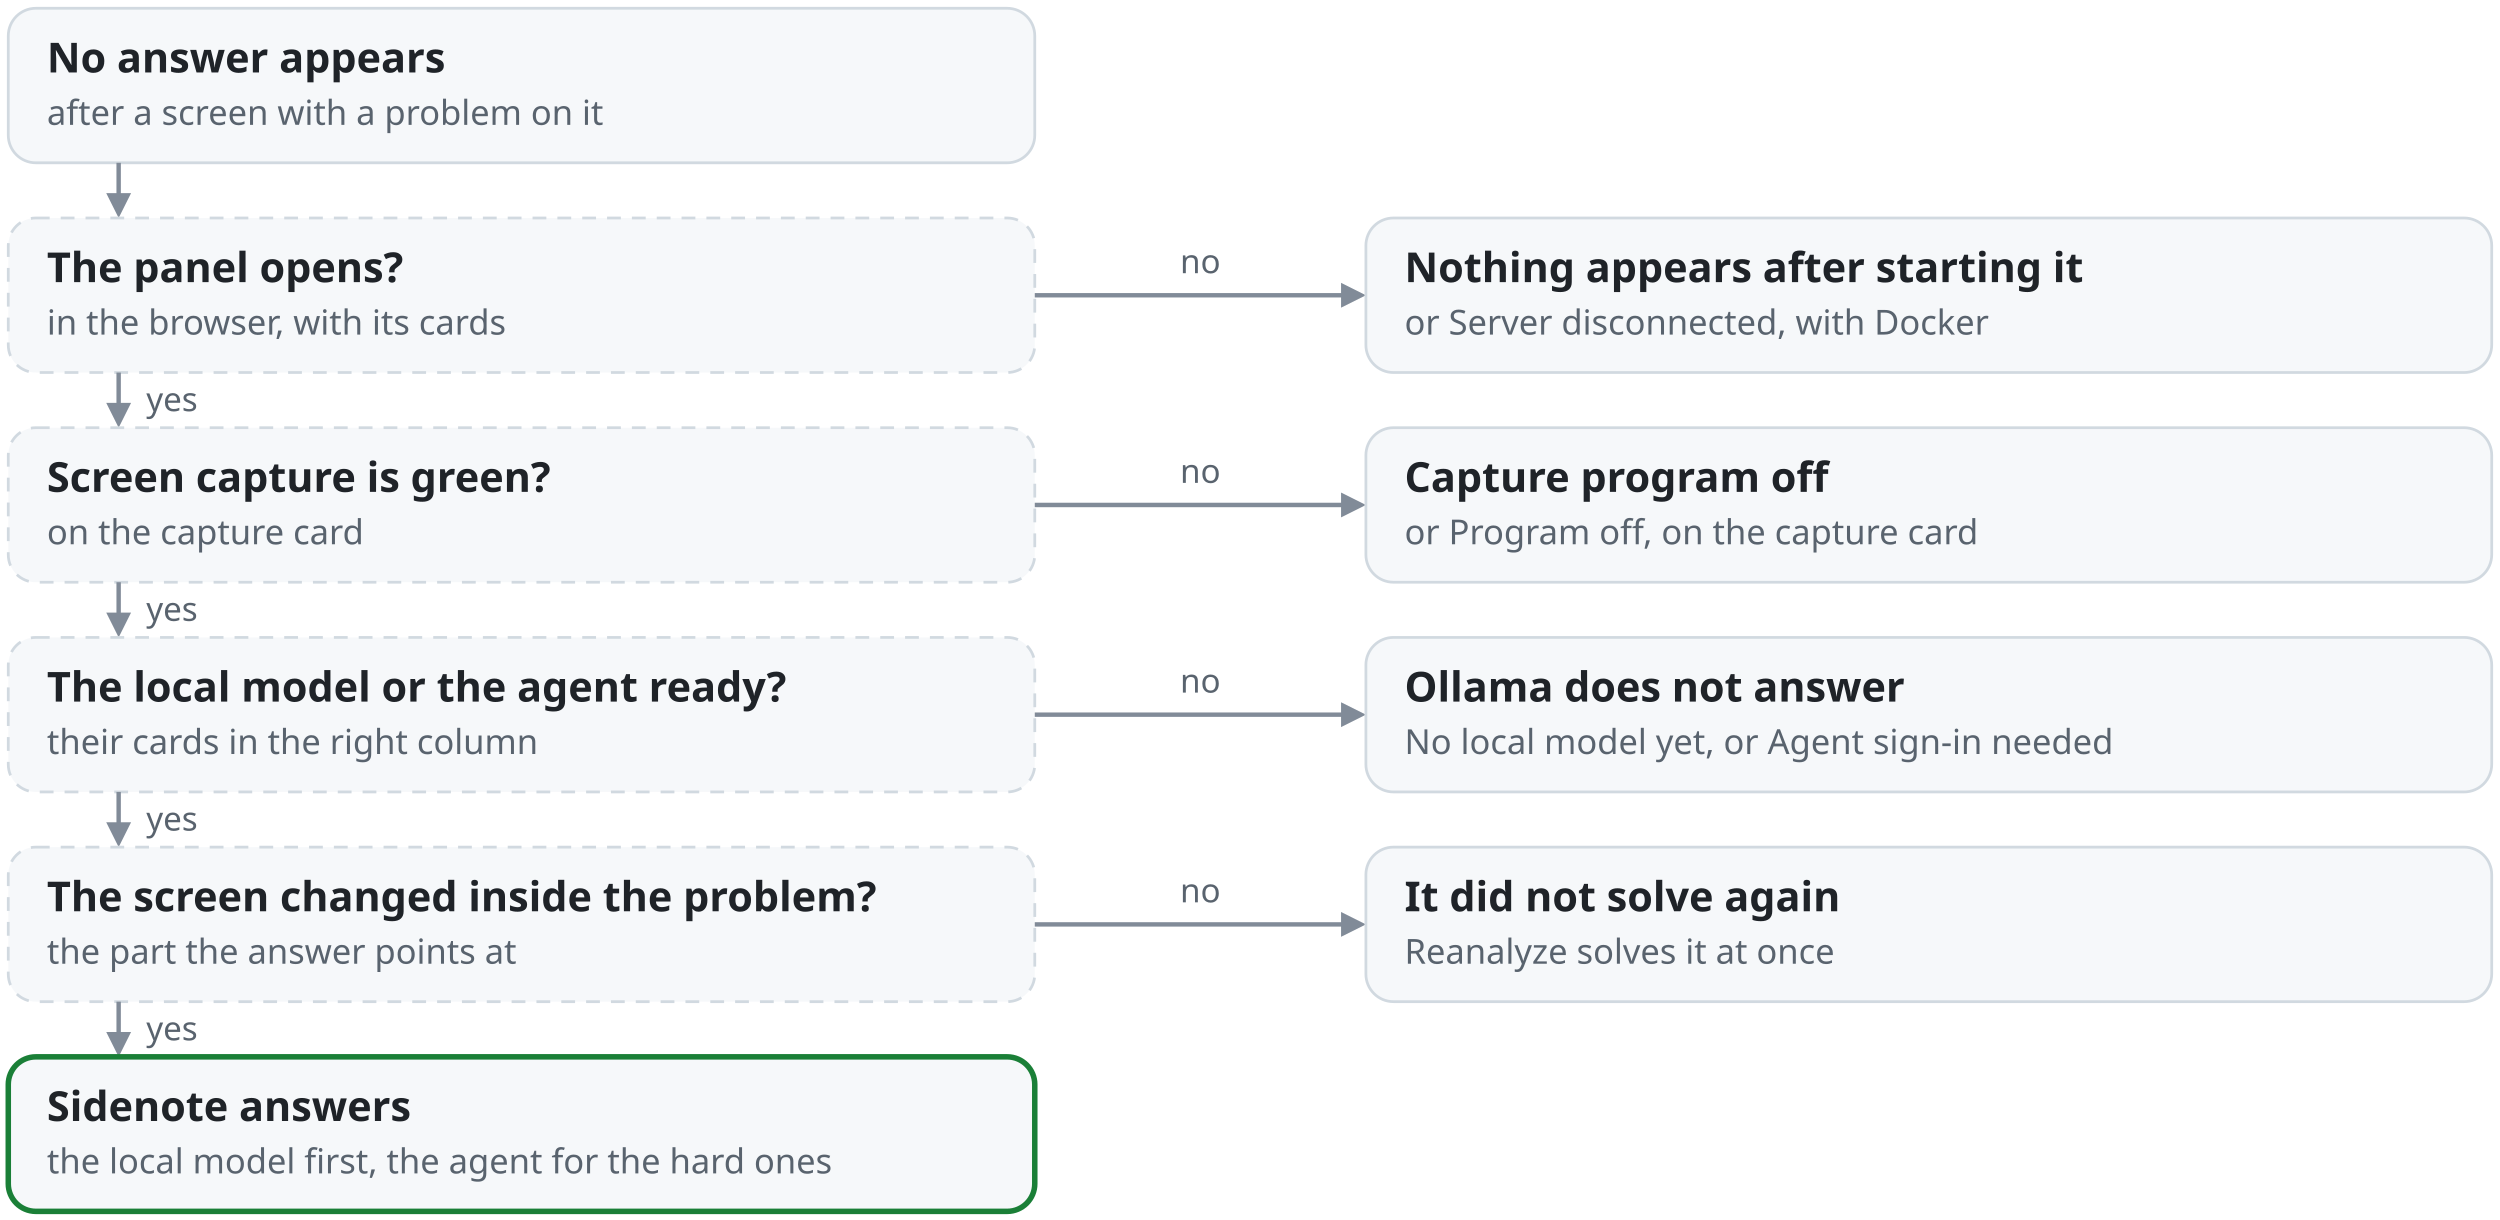
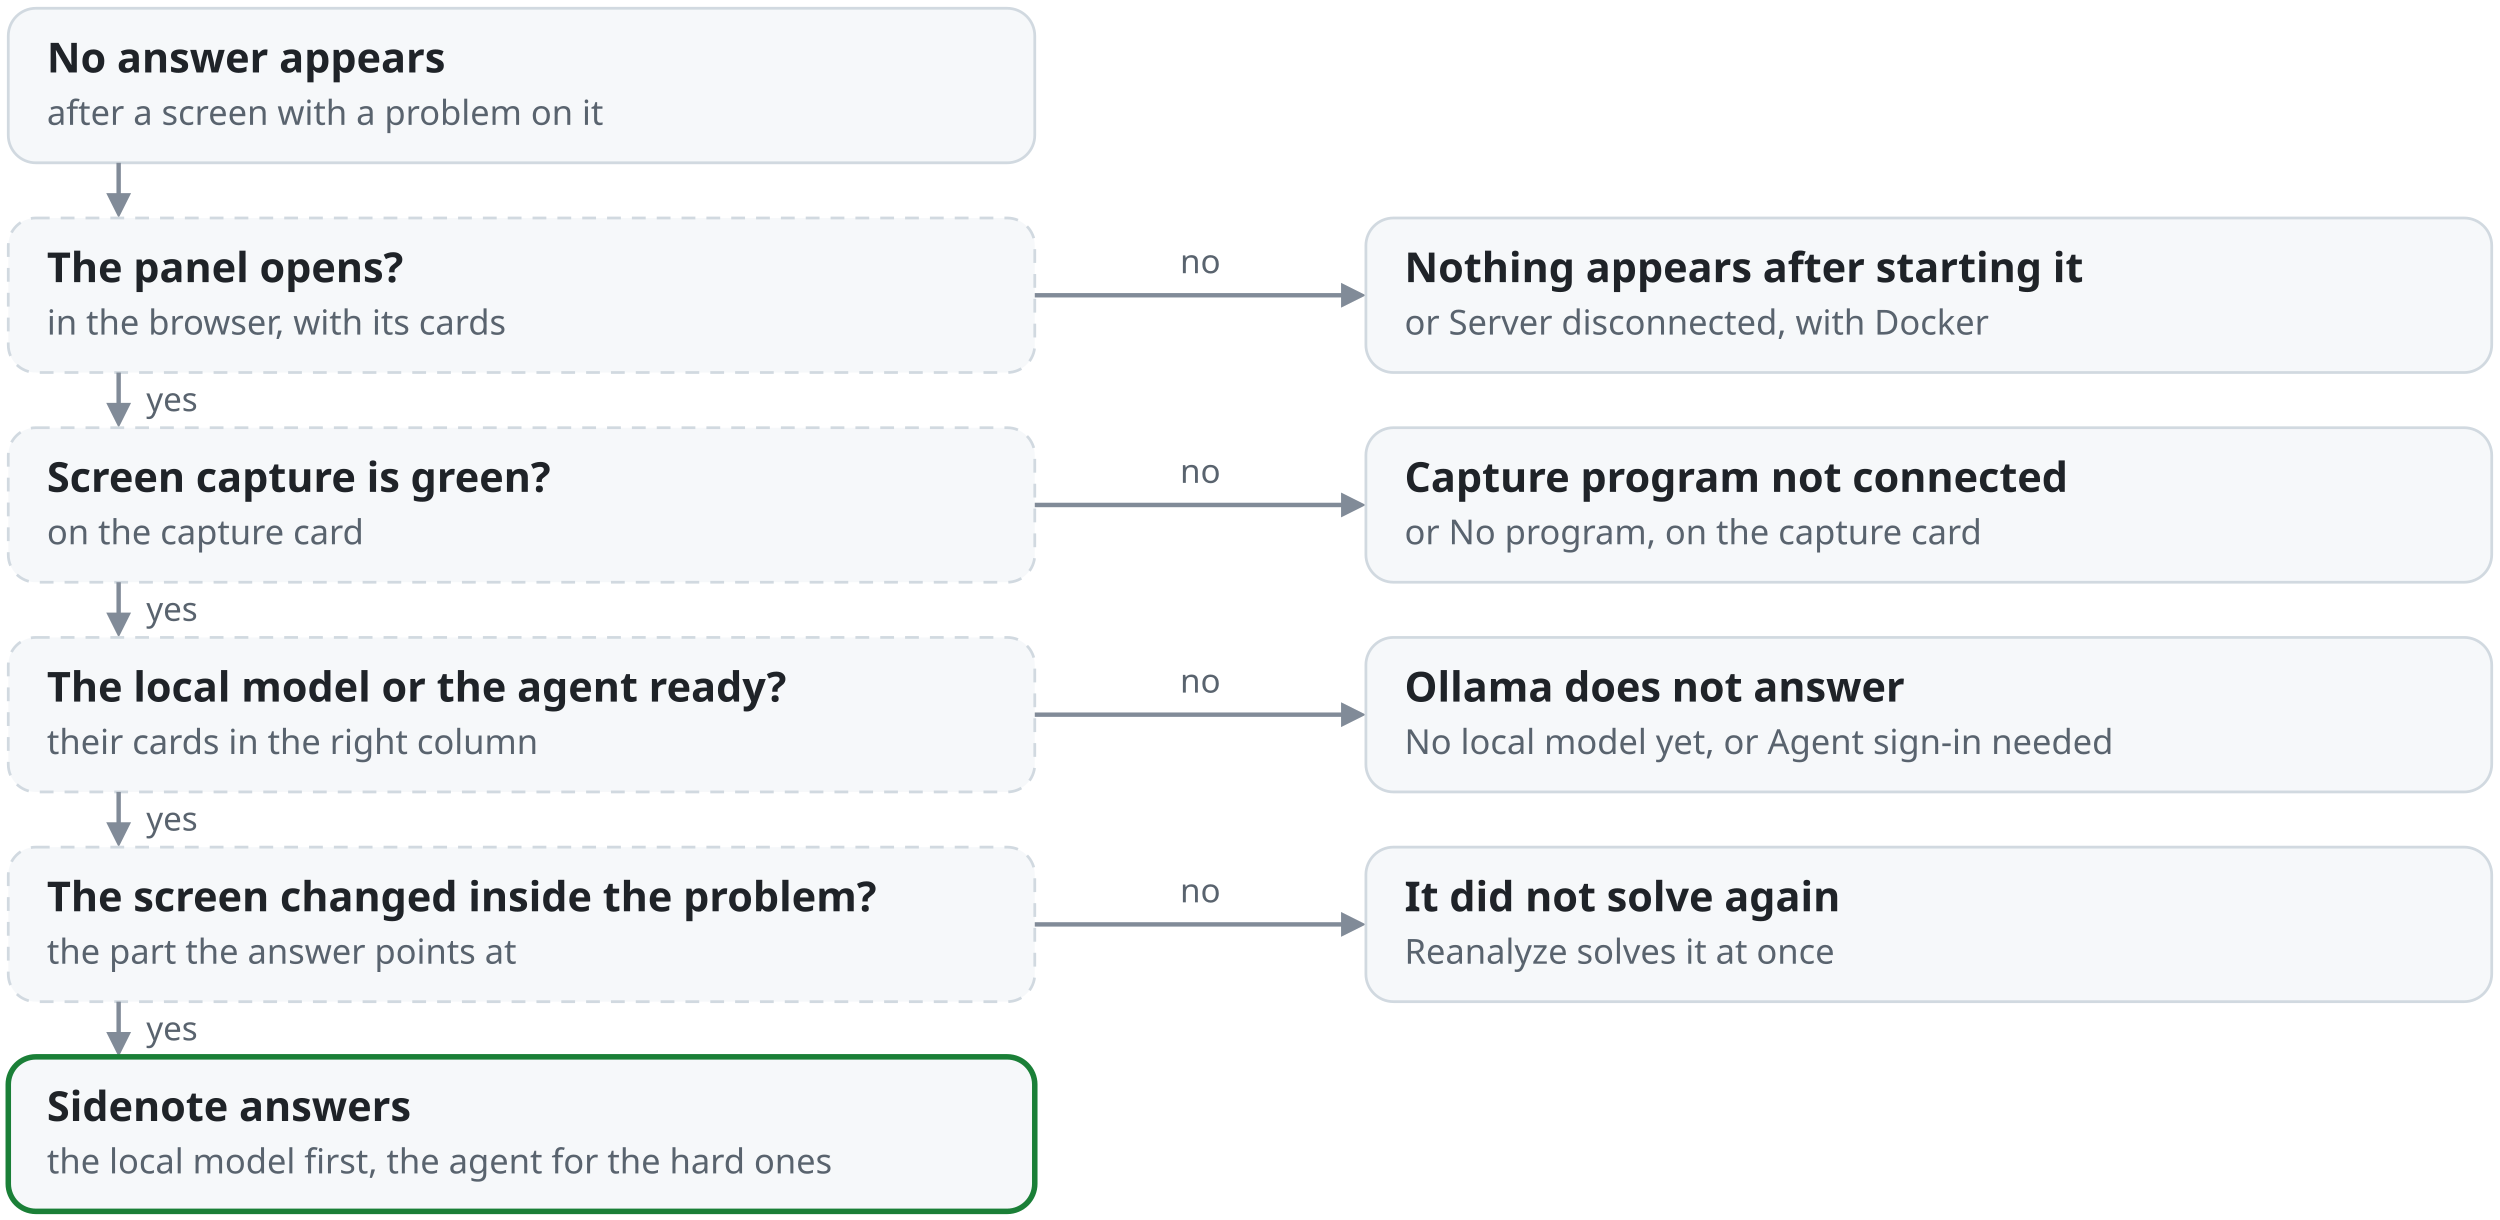
- <svg xmlns="http://www.w3.org/2000/svg" viewBox="-3 -3 906 442" width="906" height="442" font-family="-apple-system, BlinkMacSystemFont, 'Segoe UI', 'Noto Sans', Helvetica, Arial, sans-serif" role="img" aria-label="When no answer comes, four questions in turn. The panel does not open: Nothing appears after starting it, or Server disconnected with Docker. Screen capture is not green on the capture card: Capture program off, or Program off. Neither the local model nor the agent is ready: Ollama does not answer, No local model yet, or Agent sign-in needed. The screen changed outside the problem: it did not solve again, and Reanalyze solves it at once. With all four, Sidenote answers">
+ <svg xmlns="http://www.w3.org/2000/svg" viewBox="-3 -3 906 442" width="906" height="442" font-family="-apple-system, BlinkMacSystemFont, 'Segoe UI', 'Noto Sans', Helvetica, Arial, sans-serif" role="img" aria-label="When no answer comes, four questions in turn. The panel does not open: Nothing appears after starting it, or Server disconnected with Docker. Screen capture is not green on the capture card: Capture program not connected, or No program. Neither the local model nor the agent is ready: Ollama does not answer, No local model yet, or Agent sign-in needed. The screen changed outside the problem: it did not solve again, and Reanalyze solves it at once. With all four, Sidenote answers">
  <rect x="0" y="0" width="372" height="56" rx="10" fill="#f6f8fa" stroke="#d1d9e0" stroke-width="1" />
  <text x="14" y="23.25" font-size="15" font-weight="600" fill="#1f2328" text-anchor="start" data-box="14,358">No answer appears</text>
  <text x="14" y="42.25" font-size="12.5" fill="#59636e" text-anchor="start" data-box="14,358">after a screen with a problem on it</text>
  <path d="M40,56 L40,69" fill="none" stroke="#818b98" stroke-width="1.6" stroke-linejoin="round" />
  <path d="M40,76 L35.5,67.0 L44.5,67.0 Z" fill="#818b98" data-tip="40,76" />
  <rect x="0" y="76" width="372" height="56" rx="10" fill="#f6f8fa" stroke="#d1d9e0" stroke-width="1" stroke-dasharray="5 4" />
  <text x="14" y="99.25" font-size="15" font-weight="600" fill="#1f2328" text-anchor="start" data-box="14,358">The panel opens?</text>
  <text x="14" y="118.25" font-size="12.5" fill="#59636e" text-anchor="start" data-box="14,358">in the browser, with its cards</text>
  <path d="M372,104 L485,104" fill="none" stroke="#818b98" stroke-width="1.6" stroke-linejoin="round" />
  <path d="M492,104 L483.0,108.5 L483.0,99.5 Z" fill="#818b98" data-tip="492,104" />
  <text x="432" y="96" font-size="12" fill="#59636e" text-anchor="middle" data-box="382,482">no</text>
  <rect x="492" y="76" width="408" height="56" rx="10" fill="#f6f8fa" stroke="#d1d9e0" stroke-width="1" />
  <text x="506" y="99.25" font-size="15" font-weight="600" fill="#1f2328" text-anchor="start" data-box="506,886">Nothing appears after starting it</text>
  <text x="506" y="118.25" font-size="12.5" fill="#59636e" text-anchor="start" data-box="506,886">or Server disconnected, with Docker</text>
  <path d="M40,132 L40,145" fill="none" stroke="#818b98" stroke-width="1.6" stroke-linejoin="round" />
  <path d="M40,152 L35.5,143.0 L44.5,143.0 Z" fill="#818b98" data-tip="40,152" />
  <text x="50" y="146" font-size="12" fill="#59636e" text-anchor="start" data-box="50,120">yes</text>
  <rect x="0" y="152" width="372" height="56" rx="10" fill="#f6f8fa" stroke="#d1d9e0" stroke-width="1" stroke-dasharray="5 4" />
  <text x="14" y="175.25" font-size="15" font-weight="600" fill="#1f2328" text-anchor="start" data-box="14,358">Screen capture is green?</text>
  <text x="14" y="194.25" font-size="12.5" fill="#59636e" text-anchor="start" data-box="14,358">on the capture card</text>
  <path d="M372,180 L485,180" fill="none" stroke="#818b98" stroke-width="1.6" stroke-linejoin="round" />
  <path d="M492,180 L483.0,184.5 L483.0,175.5 Z" fill="#818b98" data-tip="492,180" />
  <text x="432" y="172" font-size="12" fill="#59636e" text-anchor="middle" data-box="382,482">no</text>
  <rect x="492" y="152" width="408" height="56" rx="10" fill="#f6f8fa" stroke="#d1d9e0" stroke-width="1" />
-   <text x="506" y="175.25" font-size="15" font-weight="600" fill="#1f2328" text-anchor="start" data-box="506,886">Capture program off</text>
-   <text x="506" y="194.25" font-size="12.5" fill="#59636e" text-anchor="start" data-box="506,886">or Program off, on the capture card</text>
+   <text x="506" y="175.25" font-size="15" font-weight="600" fill="#1f2328" text-anchor="start" data-box="506,886">Capture program not connected</text>
+   <text x="506" y="194.25" font-size="12.5" fill="#59636e" text-anchor="start" data-box="506,886">or No program, on the capture card</text>
  <path d="M40,208 L40,221" fill="none" stroke="#818b98" stroke-width="1.6" stroke-linejoin="round" />
  <path d="M40,228 L35.5,219.0 L44.5,219.0 Z" fill="#818b98" data-tip="40,228" />
  <text x="50" y="222" font-size="12" fill="#59636e" text-anchor="start" data-box="50,120">yes</text>
  <rect x="0" y="228" width="372" height="56" rx="10" fill="#f6f8fa" stroke="#d1d9e0" stroke-width="1" stroke-dasharray="5 4" />
  <text x="14" y="251.25" font-size="15" font-weight="600" fill="#1f2328" text-anchor="start" data-box="14,358">The local model or the agent ready?</text>
  <text x="14" y="270.25" font-size="12.5" fill="#59636e" text-anchor="start" data-box="14,358">their cards in the right column</text>
  <path d="M372,256 L485,256" fill="none" stroke="#818b98" stroke-width="1.6" stroke-linejoin="round" />
  <path d="M492,256 L483.0,260.5 L483.0,251.5 Z" fill="#818b98" data-tip="492,256" />
  <text x="432" y="248" font-size="12" fill="#59636e" text-anchor="middle" data-box="382,482">no</text>
  <rect x="492" y="228" width="408" height="56" rx="10" fill="#f6f8fa" stroke="#d1d9e0" stroke-width="1" />
  <text x="506" y="251.25" font-size="15" font-weight="600" fill="#1f2328" text-anchor="start" data-box="506,886">Ollama does not answer</text>
  <text x="506" y="270.25" font-size="12.5" fill="#59636e" text-anchor="start" data-box="506,886">No local model yet, or Agent sign-in needed</text>
  <path d="M40,284 L40,297" fill="none" stroke="#818b98" stroke-width="1.6" stroke-linejoin="round" />
  <path d="M40,304 L35.5,295.0 L44.5,295.0 Z" fill="#818b98" data-tip="40,304" />
  <text x="50" y="298" font-size="12" fill="#59636e" text-anchor="start" data-box="50,120">yes</text>
  <rect x="0" y="304" width="372" height="56" rx="10" fill="#f6f8fa" stroke="#d1d9e0" stroke-width="1" stroke-dasharray="5 4" />
  <text x="14" y="327.25" font-size="15" font-weight="600" fill="#1f2328" text-anchor="start" data-box="14,358">The screen changed inside the problem?</text>
  <text x="14" y="346.25" font-size="12.5" fill="#59636e" text-anchor="start" data-box="14,358">the part the answer points at</text>
  <path d="M372,332 L485,332" fill="none" stroke="#818b98" stroke-width="1.6" stroke-linejoin="round" />
  <path d="M492,332 L483.0,336.5 L483.0,327.5 Z" fill="#818b98" data-tip="492,332" />
  <text x="432" y="324" font-size="12" fill="#59636e" text-anchor="middle" data-box="382,482">no</text>
  <rect x="492" y="304" width="408" height="56" rx="10" fill="#f6f8fa" stroke="#d1d9e0" stroke-width="1" />
  <text x="506" y="327.25" font-size="15" font-weight="600" fill="#1f2328" text-anchor="start" data-box="506,886">It did not solve again</text>
  <text x="506" y="346.25" font-size="12.5" fill="#59636e" text-anchor="start" data-box="506,886">Reanalyze solves it at once</text>
  <path d="M40,360 L40,373" fill="none" stroke="#818b98" stroke-width="1.6" stroke-linejoin="round" />
  <path d="M40,380 L35.5,371.0 L44.5,371.0 Z" fill="#818b98" data-tip="40,380" />
  <text x="50" y="374" font-size="12" fill="#59636e" text-anchor="start" data-box="50,120">yes</text>
  <rect x="0" y="380" width="372" height="56" rx="10" fill="#f6f8fa" stroke="#1a7f37" stroke-width="2" />
  <text x="14" y="403.25" font-size="15" font-weight="600" fill="#1f2328" text-anchor="start" data-box="14,358">Sidenote answers</text>
  <text x="14" y="422.25" font-size="12.5" fill="#59636e" text-anchor="start" data-box="14,358">the local model first, the agent for the hard ones</text>
</svg>
